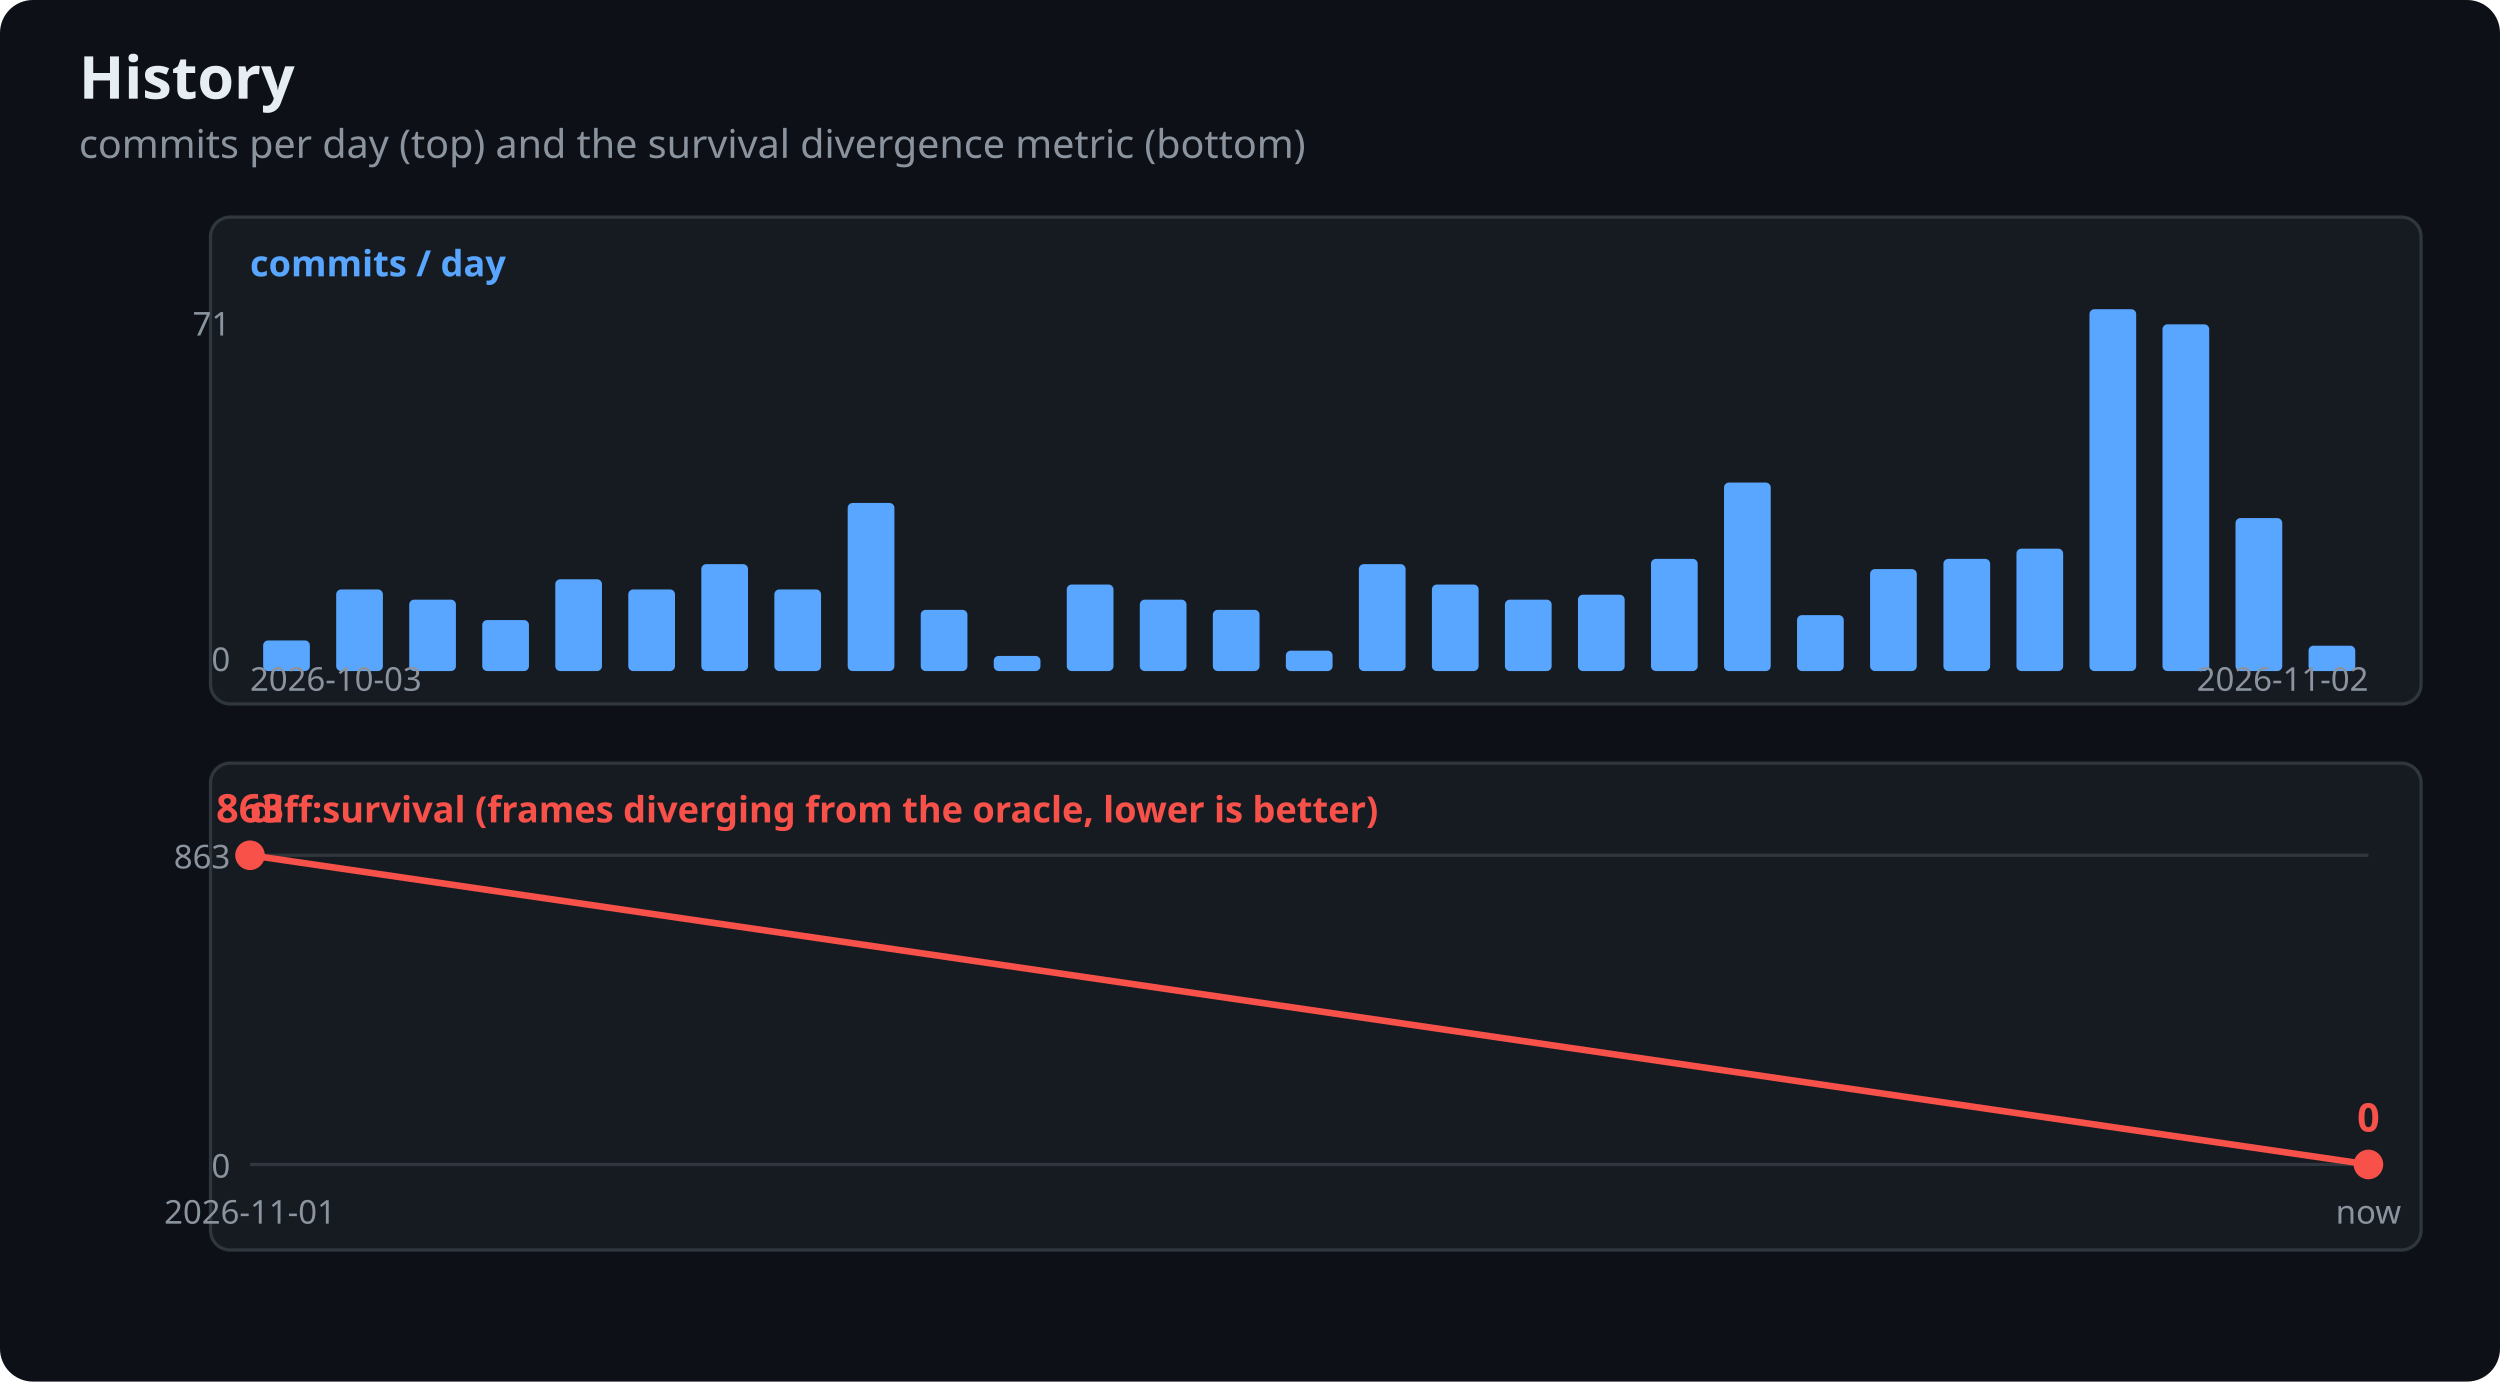
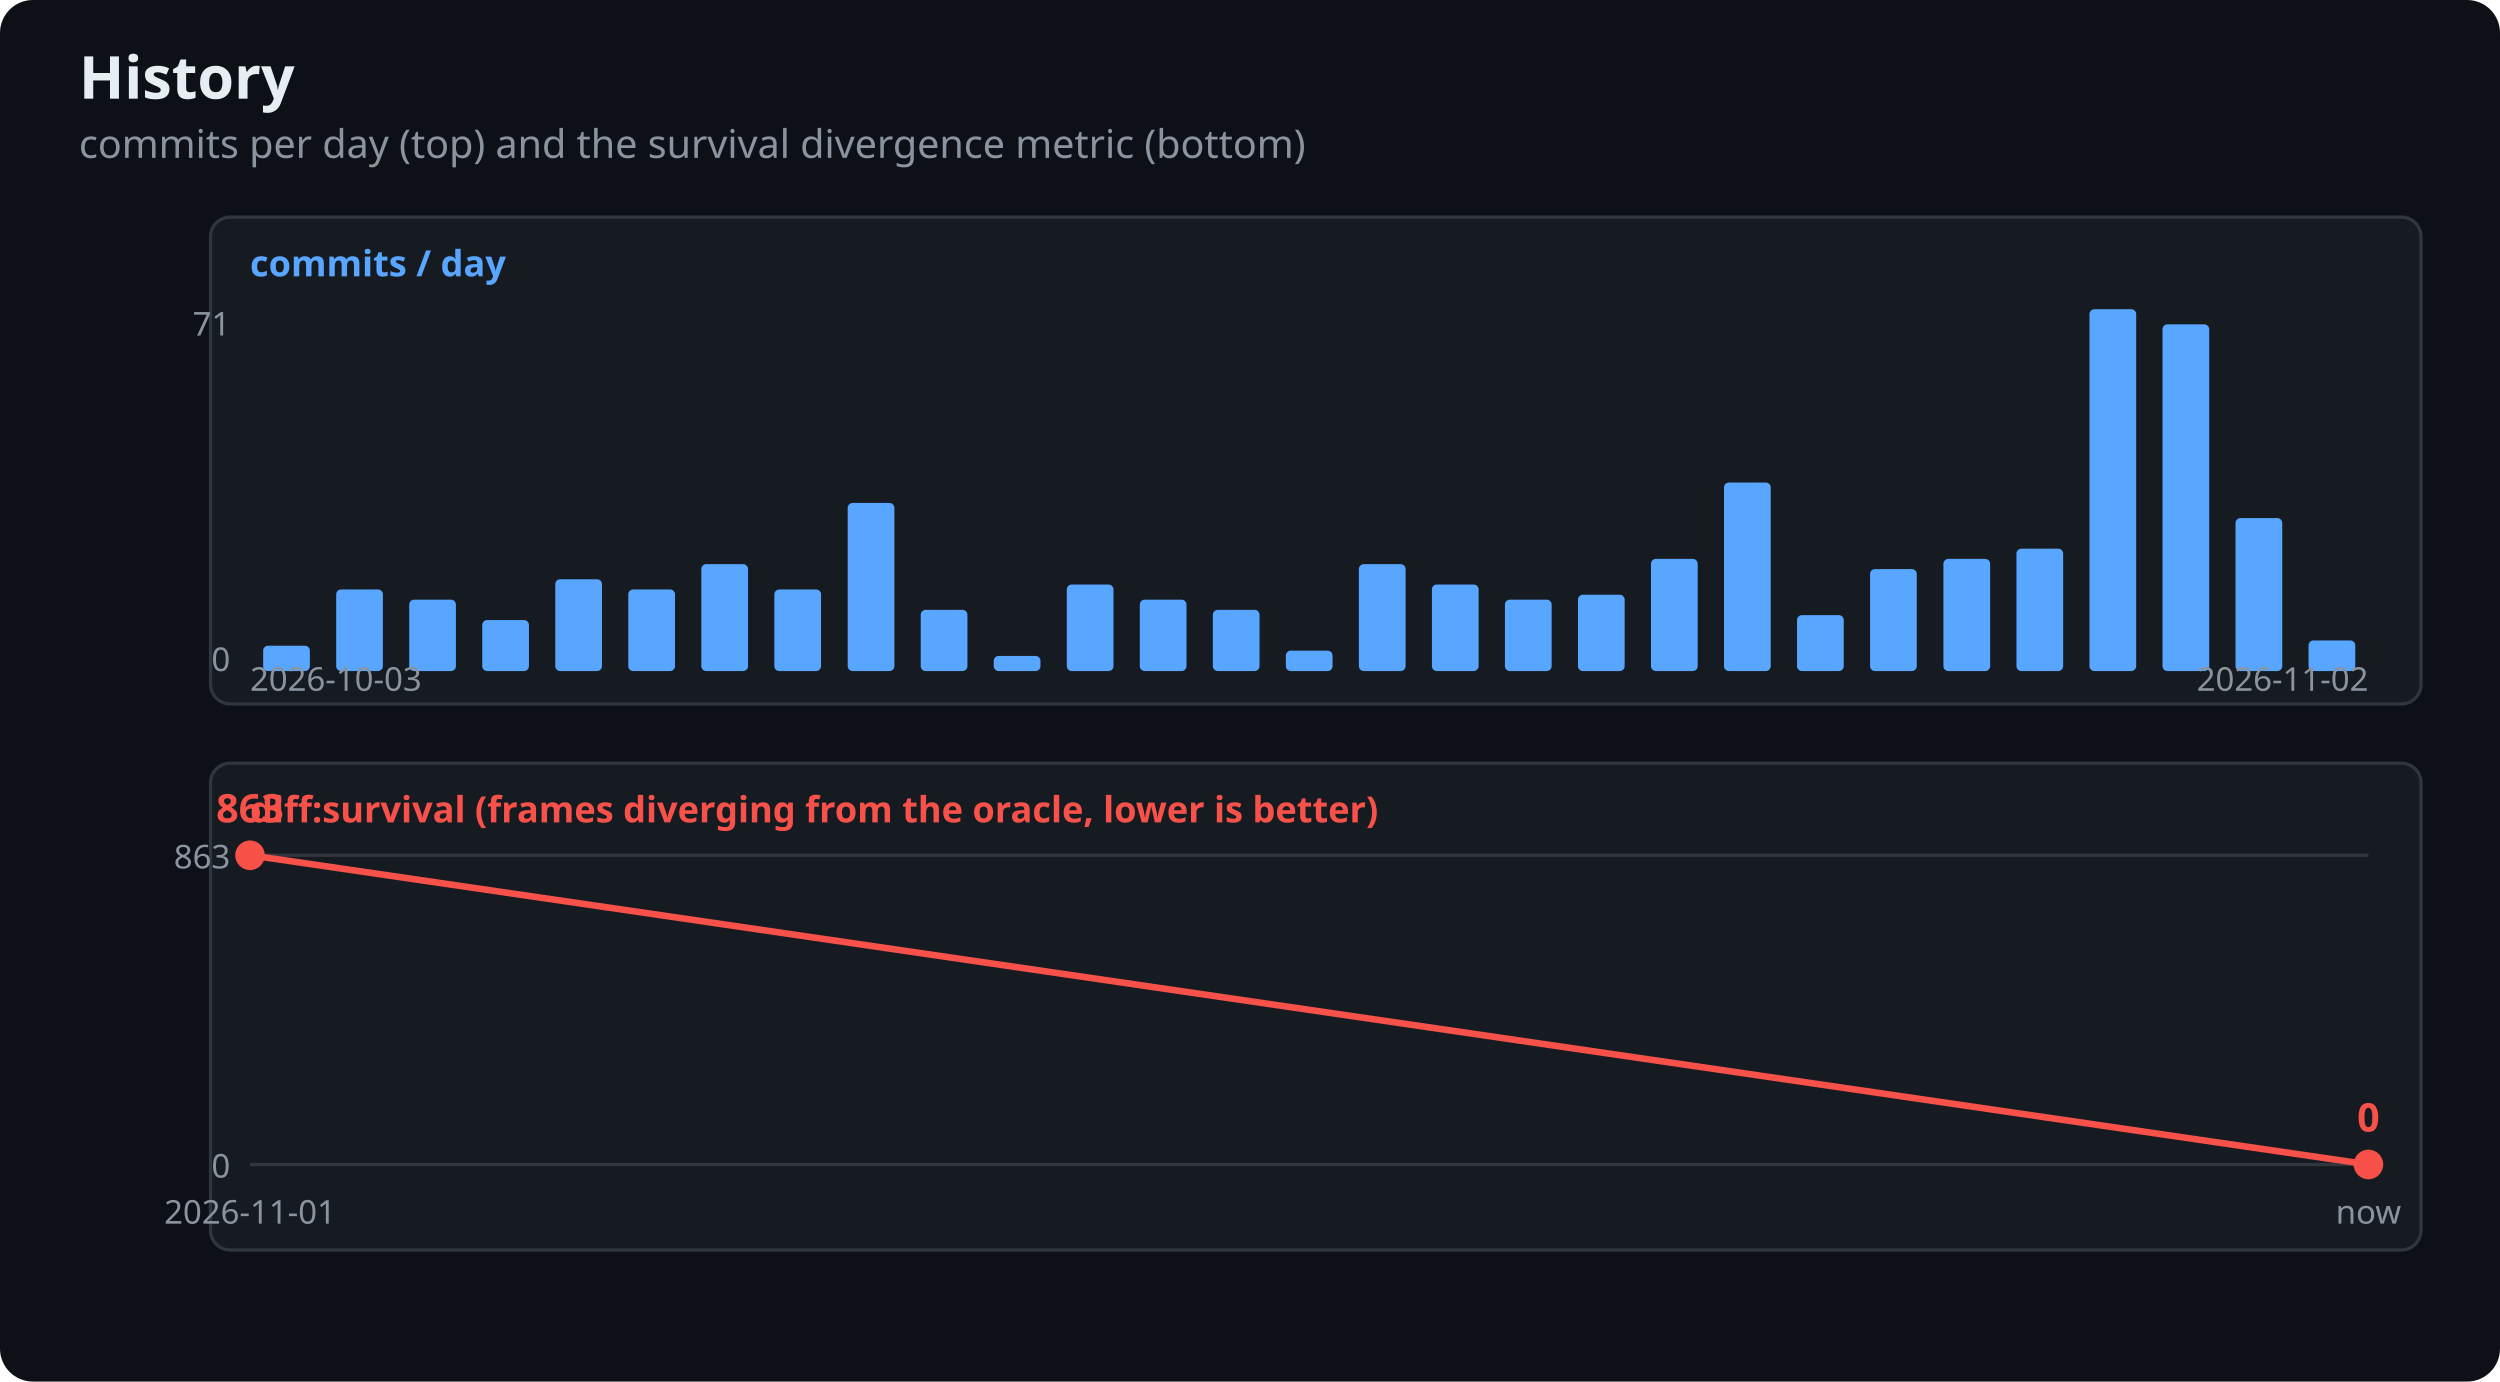
<svg xmlns="http://www.w3.org/2000/svg" width="760" height="420" viewBox="0 0 760 420" font-family="Segoe UI,Ubuntu,sans-serif">
  <rect width="760" height="420" rx="10" fill="#0d1117" />
  <text x="24" y="30" fill="#e6edf3" font-size="18" font-weight="600">History</text>
  <text x="24" y="48" fill="#8b949e" font-size="12">commits per day (top) and the survival divergence metric (bottom)</text>
  <rect x="64" y="66" width="672" height="148" fill="#161b22" stroke="#30363d" rx="6" />
  <text x="76" y="84" fill="#58a6ff" font-size="11" font-weight="600">commits / day</text>
-   <rect x="80.0" y="194.7" width="14.2" height="9.3" fill="#58a6ff" rx="1.5" />
+   <rect x="80.0" y="196.3" width="14.2" height="7.7" fill="#58a6ff" rx="1.5" />
  <rect x="102.2" y="179.2" width="14.2" height="24.8" fill="#58a6ff" rx="1.5" />
  <rect x="124.4" y="182.3" width="14.2" height="21.7" fill="#58a6ff" rx="1.5" />
  <rect x="146.6" y="188.5" width="14.2" height="15.5" fill="#58a6ff" rx="1.5" />
  <rect x="168.8" y="176.1" width="14.2" height="27.9" fill="#58a6ff" rx="1.5" />
  <rect x="191.0" y="179.2" width="14.2" height="24.8" fill="#58a6ff" rx="1.5" />
  <rect x="213.2" y="171.5" width="14.2" height="32.5" fill="#58a6ff" rx="1.5" />
  <rect x="235.4" y="179.2" width="14.2" height="24.8" fill="#58a6ff" rx="1.5" />
  <rect x="257.7" y="152.9" width="14.2" height="51.1" fill="#58a6ff" rx="1.5" />
  <rect x="279.9" y="185.4" width="14.2" height="18.6" fill="#58a6ff" rx="1.5" />
  <rect x="302.1" y="199.4" width="14.2" height="4.6" fill="#58a6ff" rx="1.5" />
  <rect x="324.3" y="177.7" width="14.2" height="26.3" fill="#58a6ff" rx="1.5" />
  <rect x="346.5" y="182.3" width="14.2" height="21.7" fill="#58a6ff" rx="1.5" />
  <rect x="368.7" y="185.4" width="14.2" height="18.6" fill="#58a6ff" rx="1.5" />
  <rect x="390.9" y="197.8" width="14.2" height="6.2" fill="#58a6ff" rx="1.5" />
  <rect x="413.1" y="171.5" width="14.2" height="32.5" fill="#58a6ff" rx="1.5" />
  <rect x="435.3" y="177.7" width="14.2" height="26.3" fill="#58a6ff" rx="1.5" />
  <rect x="457.5" y="182.3" width="14.2" height="21.7" fill="#58a6ff" rx="1.5" />
  <rect x="479.7" y="180.8" width="14.2" height="23.2" fill="#58a6ff" rx="1.5" />
  <rect x="501.9" y="169.9" width="14.2" height="34.1" fill="#58a6ff" rx="1.5" />
  <rect x="524.1" y="146.7" width="14.2" height="57.3" fill="#58a6ff" rx="1.5" />
  <rect x="546.3" y="187.0" width="14.2" height="17.0" fill="#58a6ff" rx="1.5" />
  <rect x="568.5" y="173.0" width="14.2" height="31.0" fill="#58a6ff" rx="1.5" />
  <rect x="590.8" y="169.9" width="14.2" height="34.1" fill="#58a6ff" rx="1.5" />
  <rect x="613.0" y="166.8" width="14.2" height="37.2" fill="#58a6ff" rx="1.5" />
  <rect x="635.2" y="94.0" width="14.2" height="110.0" fill="#58a6ff" rx="1.5" />
  <rect x="657.4" y="98.6" width="14.2" height="105.4" fill="#58a6ff" rx="1.5" />
  <rect x="679.6" y="157.5" width="14.2" height="46.5" fill="#58a6ff" rx="1.5" />
-   <rect x="701.8" y="196.3" width="14.2" height="7.7" fill="#58a6ff" rx="1.5" />
+   <rect x="701.8" y="194.7" width="14.2" height="9.3" fill="#58a6ff" rx="1.5" />
  <text x="70" y="102" fill="#8b949e" font-size="10" text-anchor="end">71</text>
  <text x="70" y="204" fill="#8b949e" font-size="10" text-anchor="end">0</text>
  <text x="76" y="210" fill="#8b949e" font-size="10">2026-10-03</text>
  <text x="720" y="210" fill="#8b949e" font-size="10" text-anchor="end">2026-11-02</text>
  <rect x="64" y="232" width="672" height="148" fill="#161b22" stroke="#30363d" rx="6" />
  <text x="76" y="250" fill="#f85149" font-size="11" font-weight="600">diff:survival (frames diverging from the oracle, lower is better)</text>
  <line x1="76" y1="354.0" x2="720" y2="354.0" stroke="#30363d" stroke-width="1" />
  <text x="70" y="358.0" fill="#8b949e" font-size="10" text-anchor="end">0</text>
  <line x1="76" y1="260.0" x2="720" y2="260.0" stroke="#30363d" stroke-width="1" />
  <text x="70" y="264.0" fill="#8b949e" font-size="10" text-anchor="end">863</text>
  <circle cx="76.0" cy="260.0" r="4.5" fill="#f85149" />
  <text x="76.0" y="250.0" fill="#f85149" font-size="12" font-weight="600" text-anchor="middle">863</text>
  <text x="76.0" y="372" fill="#8b949e" font-size="10" text-anchor="middle">2026-11-01</text>
  <circle cx="720.0" cy="354.0" r="4.5" fill="#f85149" />
  <text x="720.0" y="344.0" fill="#f85149" font-size="12" font-weight="600" text-anchor="middle">0</text>
  <text x="720.0" y="372" fill="#8b949e" font-size="10" text-anchor="middle">now</text>
  <polyline points="76.0,260.0 720.0,354.0" fill="none" stroke="#f85149" stroke-width="2" />
</svg>
